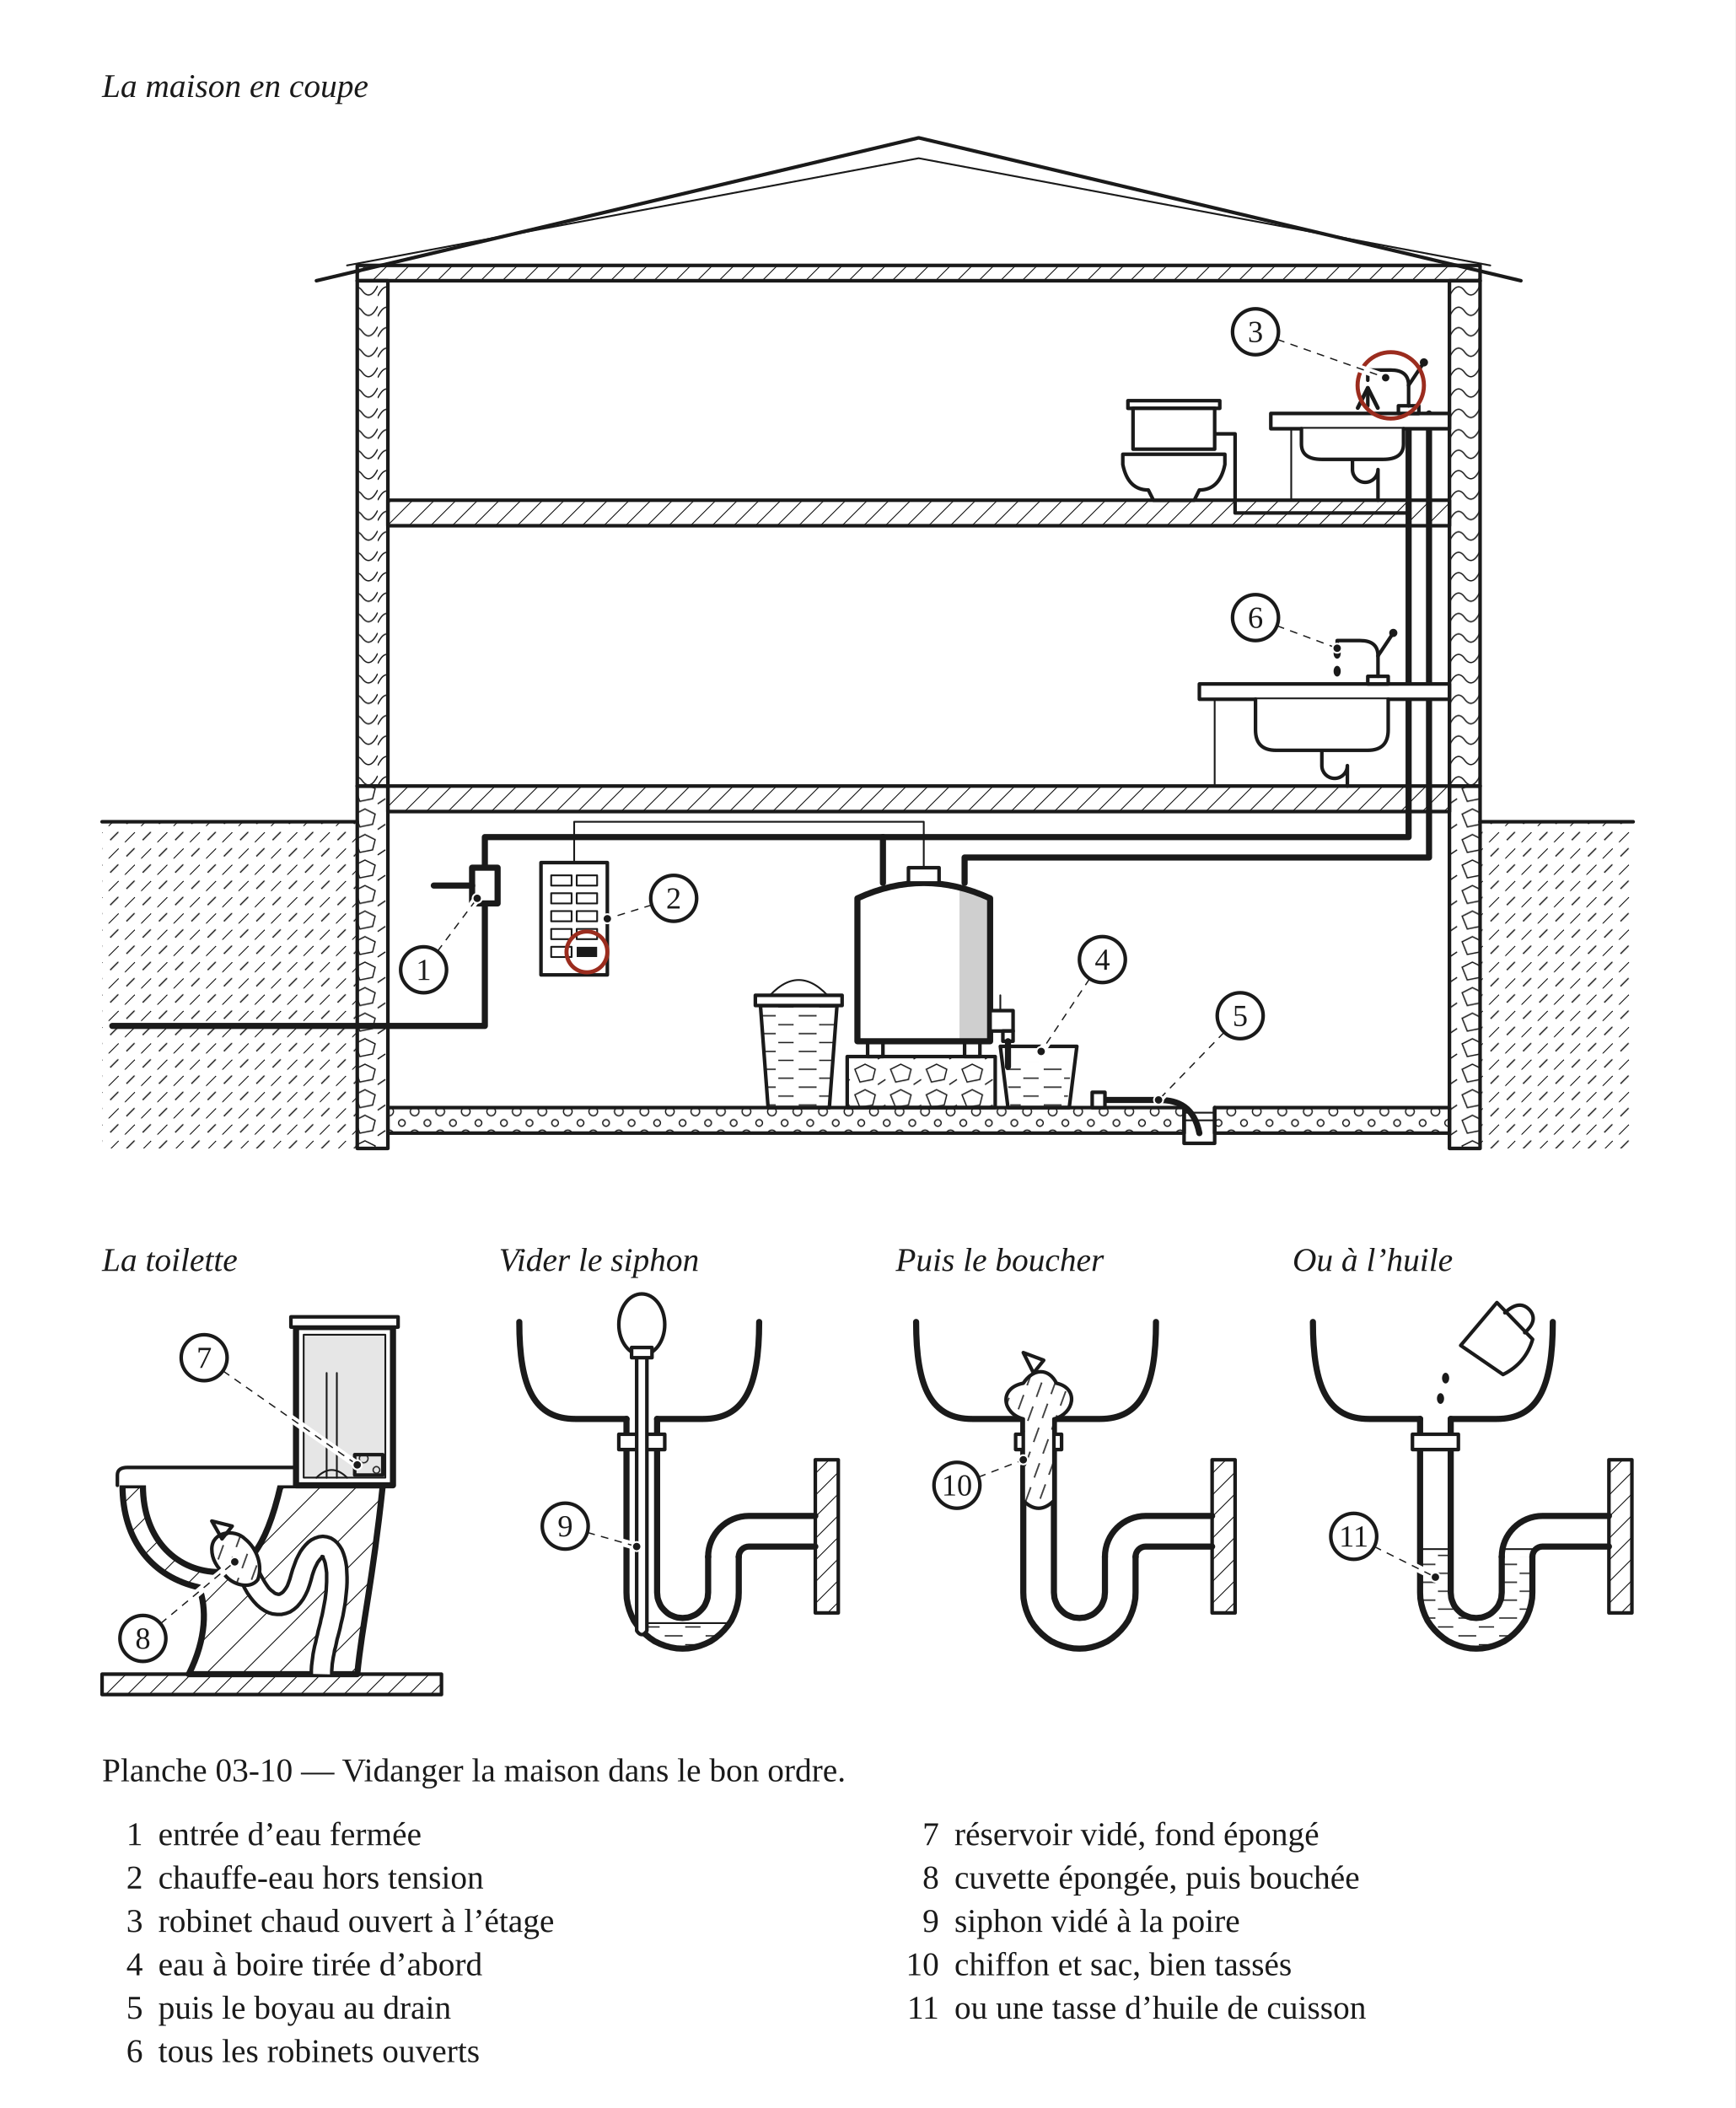
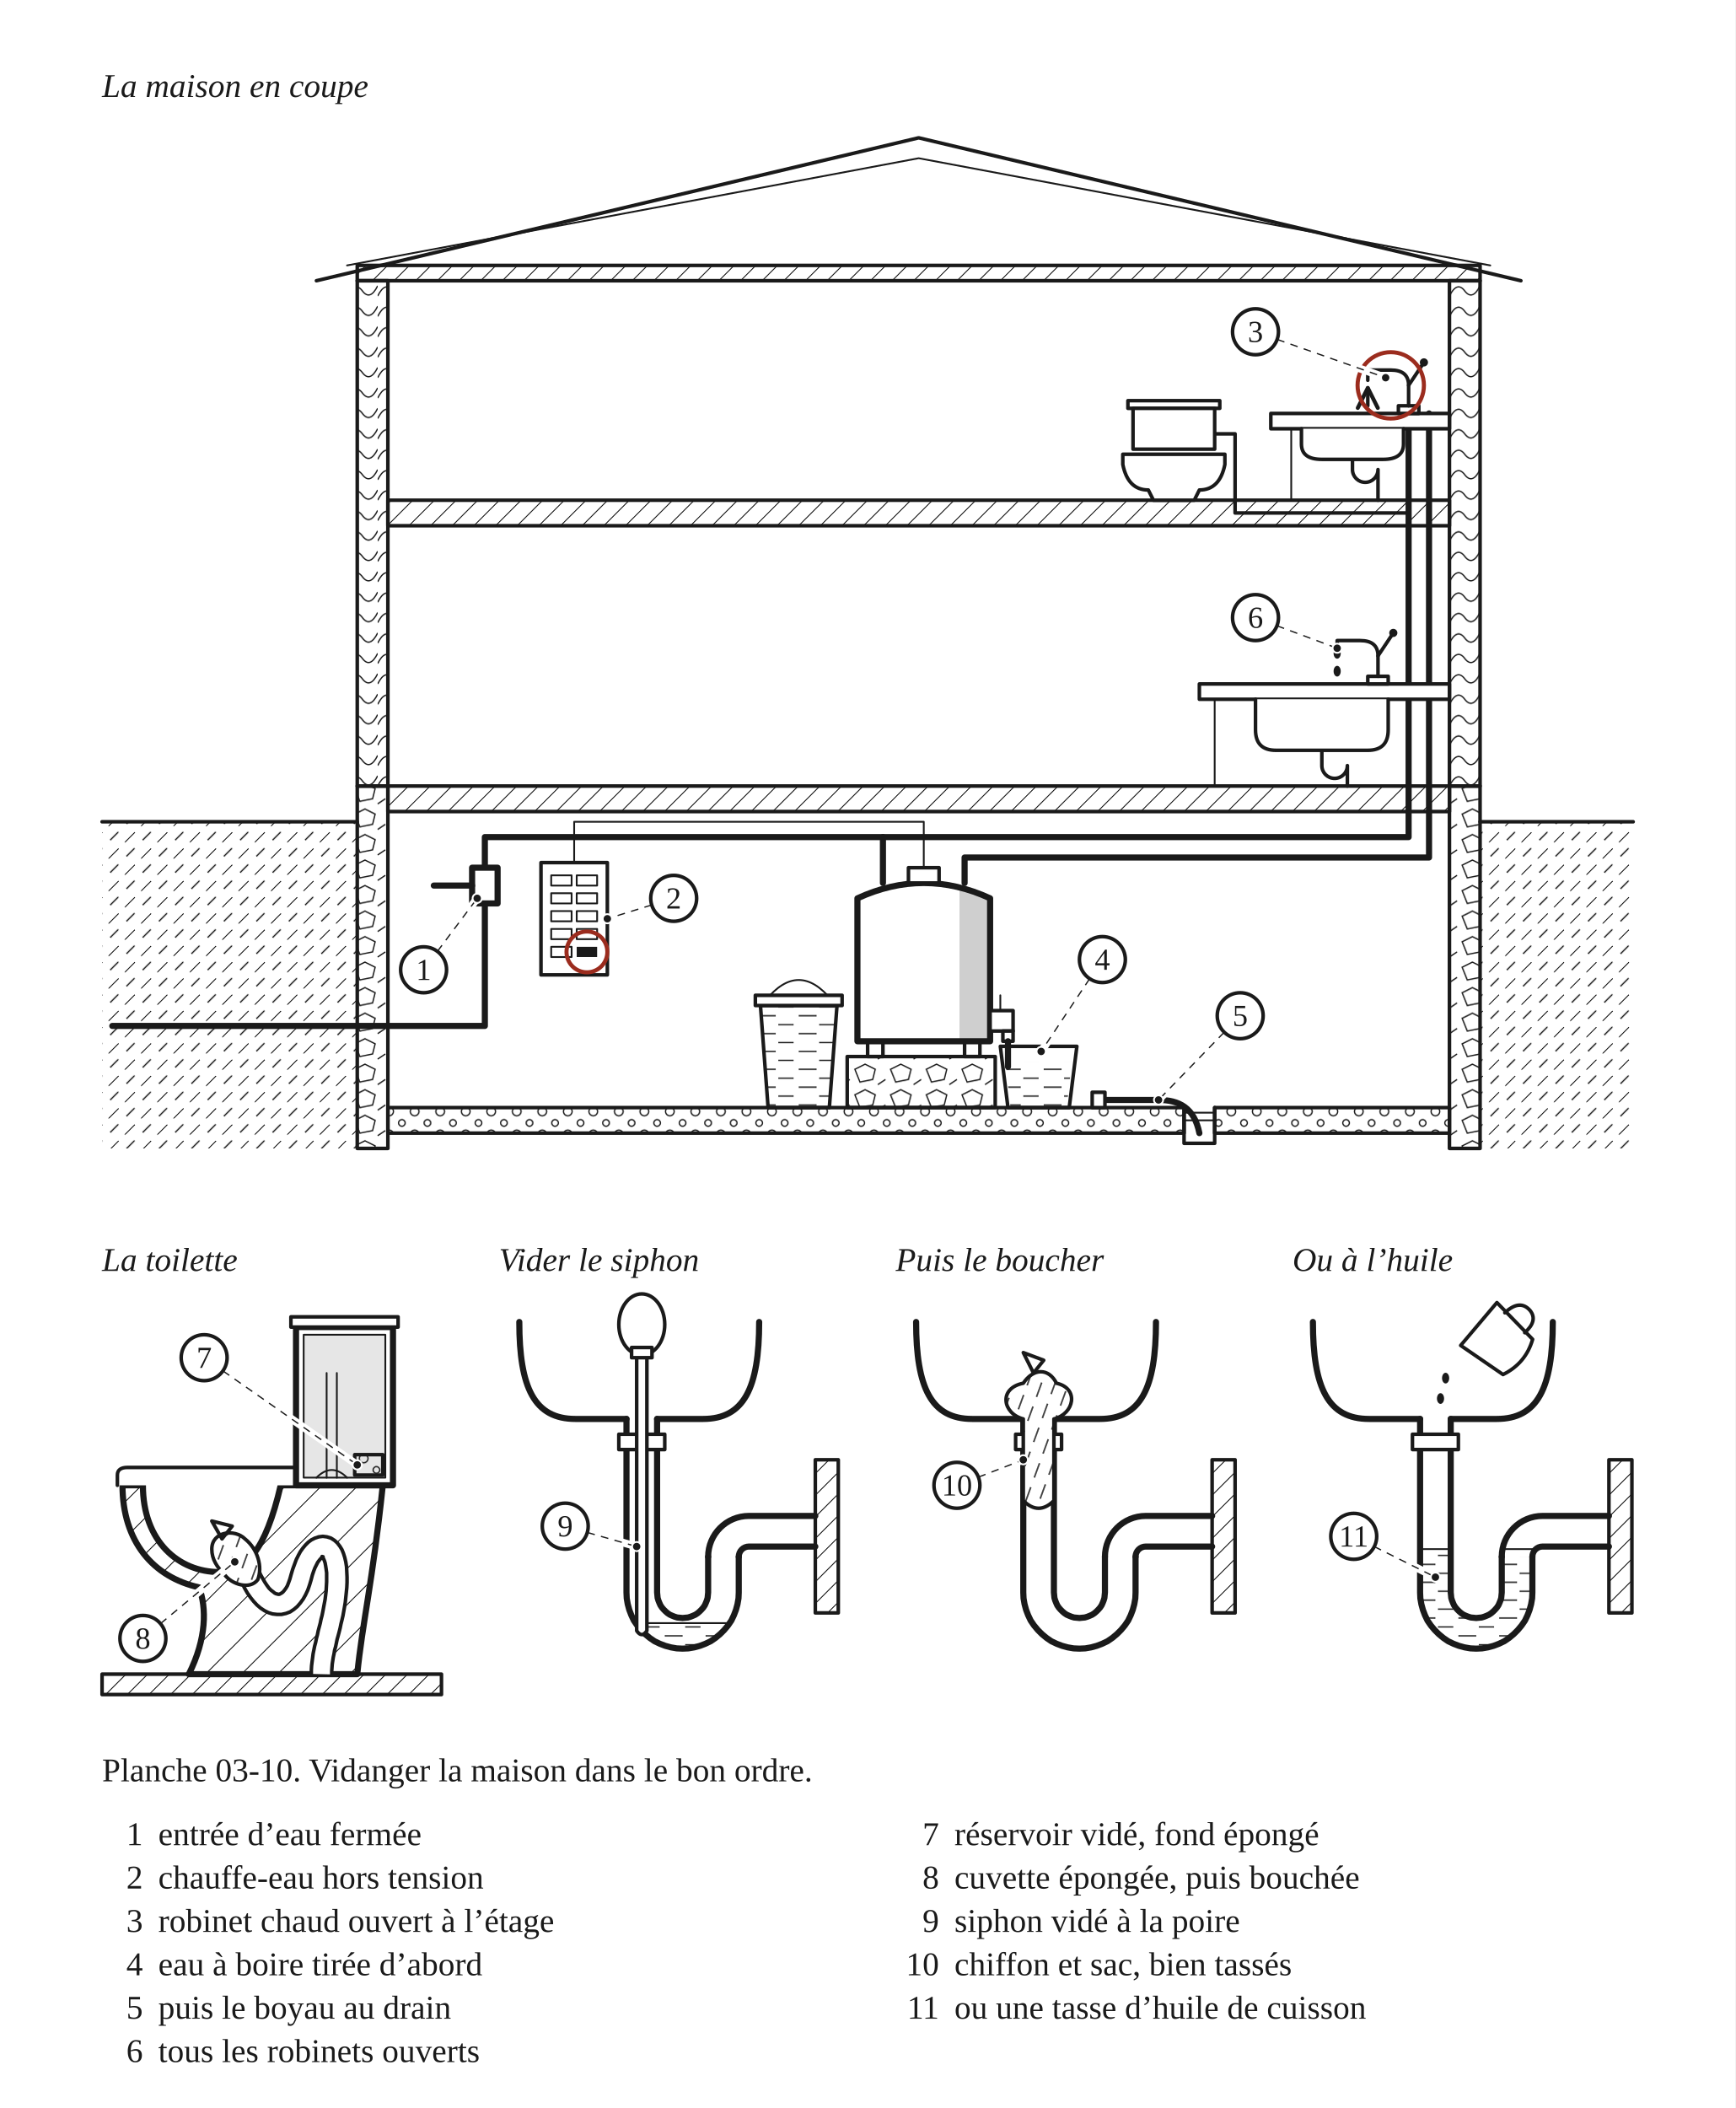
<svg xmlns="http://www.w3.org/2000/svg" width="680" height="826" viewBox="0 0 680 826" role="img">
  <defs>
    <pattern id="h-bois" width="6" height="6" patternUnits="userSpaceOnUse" patternTransform="rotate(45)">
      <line x1="0" y1="0" x2="0" y2="6" stroke="#1A1A1A" stroke-width="0.7" />
    </pattern>
    <pattern id="h-metal" width="10" height="10" patternUnits="userSpaceOnUse" patternTransform="rotate(45)">
      <line x1="0" y1="0" x2="0" y2="10" stroke="#1A1A1A" stroke-width="0.7" />
    </pattern>
    <pattern id="h-terre" width="9" height="9" patternUnits="userSpaceOnUse" patternTransform="rotate(45)">
      <line x1="0" y1="0" x2="0" y2="5.5" stroke="#1A1A1A" stroke-width="0.7" />
      <line x1="4.5" y1="4.5" x2="4.5" y2="9" stroke="#1A1A1A" stroke-width="0.5" />
    </pattern>
    <pattern id="h-gravier" width="10" height="9" patternUnits="userSpaceOnUse">
      <circle cx="2.5" cy="2.5" r="1.7" fill="none" stroke="#1A1A1A" stroke-width="0.5" />
      <circle cx="7.5" cy="7" r="1.3" fill="none" stroke="#1A1A1A" stroke-width="0.5" />
    </pattern>
    <pattern id="h-isolant" width="12" height="8" patternUnits="userSpaceOnUse">
      <path d="M0 6 Q3 0 6 4 T12 2" fill="none" stroke="#1A1A1A" stroke-width="0.5" />
    </pattern>
    <pattern id="h-eau" width="16" height="7" patternUnits="userSpaceOnUse">
      <line x1="1" y1="2" x2="8" y2="2" stroke="#1A1A1A" stroke-width="0.5" />
      <line x1="9" y1="5.5" x2="15" y2="5.5" stroke="#1A1A1A" stroke-width="0.5" />
    </pattern>
    <pattern id="h-paille" width="10" height="10" patternUnits="userSpaceOnUse" patternTransform="rotate(20)">
      <line x1="1" y1="1" x2="1" y2="7" stroke="#1A1A1A" stroke-width="0.5" />
      <line x1="6" y1="4" x2="6" y2="10" stroke="#1A1A1A" stroke-width="0.5" />
    </pattern>
    <pattern id="h-pierre" width="14" height="10" patternUnits="userSpaceOnUse">
      <path d="M1 3 L5 1 L9 3 L8 7 L3 8 Z M10 9 L13 7" fill="none" stroke="#1A1A1A" stroke-width="0.5" />
    </pattern>
    <marker id="fl" viewBox="0 0 10 10" refX="9" refY="5" markerWidth="7" markerHeight="7" orient="auto-start-reverse">
      <path d="M1 1 L9 5 L1 9" fill="none" stroke="#1A1A1A" stroke-width="1.6" stroke-linecap="round" stroke-linejoin="round" />
    </marker>
  </defs>
  <rect x="0" y="0" width="680" height="826" fill="#FFFFFF" />
  <text x="40" y="38" font-family="Georgia, 'Times New Roman', serif" font-size="13" font-style="italic" fill="#1A1A1A">La maison en coupe</text>
  <g transform="translate(40 46)" data-vue="maison">
    <rect x="0" y="276" width="100" height="128" fill="url(#h-terre)" stroke="none" />
    <rect x="540" y="276" width="60" height="128" fill="url(#h-terre)" stroke="none" />
    <line x1="0" y1="276" x2="100" y2="276" fill="none" stroke="#1A1A1A" stroke-width="1.4" stroke-linejoin="round" stroke-linecap="round" />
    <line x1="540" y1="276" x2="600" y2="276" fill="none" stroke="#1A1A1A" stroke-width="1.4" stroke-linejoin="round" stroke-linecap="round" />
    <rect x="100" y="262" width="12" height="142" fill="url(#h-pierre)" stroke="#1A1A1A" stroke-width="1.4" stroke-linejoin="round" />
    <rect x="528" y="262" width="12" height="142" fill="url(#h-pierre)" stroke="#1A1A1A" stroke-width="1.4" stroke-linejoin="round" />
    <rect x="112" y="388" width="312" height="10" fill="url(#h-gravier)" stroke="#1A1A1A" stroke-width="1.4" stroke-linejoin="round" />
    <rect x="436" y="388" width="92" height="10" fill="url(#h-gravier)" stroke="#1A1A1A" stroke-width="1.4" stroke-linejoin="round" />
    <path d="M424,388 L424,402 L436,402 L436,388" fill="none" stroke="#1A1A1A" stroke-width="1.4" stroke-linejoin="round" stroke-linecap="round" />
    <line x1="424" y1="390" x2="436" y2="390" fill="none" stroke="#1A1A1A" stroke-width="0.7" stroke-linejoin="round" stroke-linecap="round" />
    <line x1="424" y1="393" x2="436" y2="393" fill="none" stroke="#1A1A1A" stroke-width="0.7" stroke-linejoin="round" stroke-linecap="round" />
    <rect x="100" y="64" width="12" height="198" fill="url(#h-isolant)" stroke="#1A1A1A" stroke-width="1.4" stroke-linejoin="round" />
    <rect x="528" y="64" width="12" height="198" fill="url(#h-isolant)" stroke="#1A1A1A" stroke-width="1.4" stroke-linejoin="round" />
    <rect x="112" y="262" width="416" height="10" fill="url(#h-bois)" stroke="#1A1A1A" stroke-width="1.4" stroke-linejoin="round" />
    <rect x="112" y="150" width="416" height="10" fill="url(#h-bois)" stroke="#1A1A1A" stroke-width="1.4" stroke-linejoin="round" />
    <rect x="100" y="58" width="440" height="6" fill="url(#h-bois)" stroke="#1A1A1A" stroke-width="1.4" stroke-linejoin="round" />
    <path d="M84 64 L320 8 L556 64" fill="none" stroke="#1A1A1A" stroke-width="1.4" stroke-linejoin="round" stroke-linecap="round" />
    <path d="M96 58 L320 16 L544 58" fill="none" stroke="#1A1A1A" stroke-width="0.7" stroke-linejoin="round" stroke-linecap="round" />
    <line x1="436" y1="228" x2="436" y2="262" fill="none" stroke="#1A1A1A" stroke-width="0.7" stroke-linejoin="round" stroke-linecap="round" />
    <path d="M478,248 L478,254 A5,5 0 0 0 488,254 L488,262" fill="none" stroke="#1A1A1A" stroke-width="1.4" stroke-linejoin="round" stroke-linecap="round" />
    <path d="M490,122 L490,138 A5,5 0 0 0 500,138 L500,150" fill="none" stroke="#1A1A1A" stroke-width="1.4" stroke-linejoin="round" stroke-linecap="round" />
    <line x1="466" y1="122" x2="466" y2="150" fill="none" stroke="#1A1A1A" stroke-width="0.7" stroke-linejoin="round" stroke-linecap="round" />
    <path d="M4 356 L150 356 L150 282 L512 282 L512 116" fill="none" stroke="#1A1A1A" stroke-width="2.4" stroke-linejoin="round" stroke-linecap="round" />
    <path d="M306 282 L306 300" fill="none" stroke="#1A1A1A" stroke-width="2.4" stroke-linejoin="round" stroke-linecap="round" />
    <path d="M512 155 L444 155 L444 124 L436 124" fill="none" stroke="#1A1A1A" stroke-width="1.4" stroke-linejoin="round" stroke-linecap="round" />
    <path d="M338 300 L338 290 L520 290 L520 116" fill="none" stroke="#1A1A1A" stroke-width="2.4" stroke-linejoin="round" stroke-linecap="round" />
    <rect x="145" y="294" width="10" height="14" fill="#ffffff" stroke="#1A1A1A" stroke-width="2.4" stroke-linejoin="round" stroke-linecap="round" />
    <line x1="145" y1="301" x2="130" y2="301" fill="none" stroke="#1A1A1A" stroke-width="2.4" stroke-linejoin="round" stroke-linecap="round" />
    <path d="M185 292 L185 276 L322 276 L322 296" fill="none" stroke="#1A1A1A" stroke-width="0.7" stroke-linejoin="round" stroke-linecap="round" />
    <rect x="172" y="292" width="26" height="44" fill="#ffffff" stroke="#1A1A1A" stroke-width="1.4" stroke-linejoin="round" stroke-linecap="round" />
    <rect x="176" y="297" width="8" height="4" fill="none" stroke="#1A1A1A" stroke-width="0.7" stroke-linejoin="round" stroke-linecap="round" />
    <rect x="176" y="304" width="8" height="4" fill="none" stroke="#1A1A1A" stroke-width="0.7" stroke-linejoin="round" stroke-linecap="round" />
    <rect x="176" y="311" width="8" height="4" fill="none" stroke="#1A1A1A" stroke-width="0.7" stroke-linejoin="round" stroke-linecap="round" />
    <rect x="176" y="318" width="8" height="4" fill="none" stroke="#1A1A1A" stroke-width="0.7" stroke-linejoin="round" stroke-linecap="round" />
    <rect x="176" y="325" width="8" height="4" fill="none" stroke="#1A1A1A" stroke-width="0.7" stroke-linejoin="round" stroke-linecap="round" />
    <rect x="186" y="297" width="8" height="4" fill="none" stroke="#1A1A1A" stroke-width="0.7" stroke-linejoin="round" stroke-linecap="round" />
    <rect x="186" y="304" width="8" height="4" fill="none" stroke="#1A1A1A" stroke-width="0.7" stroke-linejoin="round" stroke-linecap="round" />
    <rect x="186" y="311" width="8" height="4" fill="none" stroke="#1A1A1A" stroke-width="0.7" stroke-linejoin="round" stroke-linecap="round" />
    <rect x="186" y="318" width="8" height="4" fill="none" stroke="#1A1A1A" stroke-width="0.7" stroke-linejoin="round" stroke-linecap="round" />
    <rect x="186" y="325" width="8" height="4" fill="#1A1A1A" stroke="none" />
    <path d="M296,306 Q322,294 348,306 L348,362 L296,362 Z" fill="#FFFFFF" stroke="none" />
    <path d="M336,301.7 Q342,303.2 348,306 L348,362 L336,362 Z" fill="#CFCFCF" stroke="none" />
    <path d="M296,306 Q322,294 348,306 L348,362 L296,362 Z" fill="none" stroke="#1A1A1A" stroke-width="2.4" stroke-linejoin="round" stroke-linecap="round" />
    <rect x="316" y="294" width="12" height="6" fill="#ffffff" stroke="#1A1A1A" stroke-width="1.4" stroke-linejoin="round" stroke-linecap="round" />
    <rect x="300" y="362" width="6" height="6" fill="none" stroke="#1A1A1A" stroke-width="1.4" stroke-linejoin="round" stroke-linecap="round" />
    <rect x="338" y="362" width="6" height="6" fill="none" stroke="#1A1A1A" stroke-width="1.4" stroke-linejoin="round" stroke-linecap="round" />
    <rect x="292" y="368" width="58" height="20" fill="url(#h-pierre)" stroke="#1A1A1A" stroke-width="1.4" stroke-linejoin="round" />
    <rect x="348" y="350" width="9" height="8" fill="#ffffff" stroke="#1A1A1A" stroke-width="1.4" stroke-linejoin="round" stroke-linecap="round" />
    <line x1="352" y1="350" x2="352" y2="344" fill="none" stroke="#1A1A1A" stroke-width="0.7" stroke-linejoin="round" stroke-linecap="round" />
    <rect x="353" y="358" width="4" height="4" fill="#ffffff" stroke="#1A1A1A" stroke-width="1.4" stroke-linejoin="round" stroke-linecap="round" />
    <line x1="355" y1="362" x2="355" y2="372" fill="none" stroke="#1A1A1A" stroke-width="2.4" stroke-linejoin="round" stroke-linecap="round" />
    <path d="M354,370 L380,370 L378,388 L356,388 Z" fill="url(#h-eau)" stroke="none" />
    <path d="M352,364 L382,364 L379,388 L355,388 Z" fill="none" stroke="#1A1A1A" stroke-width="1.4" stroke-linejoin="round" stroke-linecap="round" />
    <path d="M392,385 L414,385 C422,385 428,388 430,398" fill="none" stroke="#1A1A1A" stroke-width="2.4" stroke-linejoin="round" stroke-linecap="round" />
    <rect x="388" y="382" width="5" height="6" fill="#ffffff" stroke="#1A1A1A" stroke-width="1.4" stroke-linejoin="round" stroke-linecap="round" />
    <path d="M258,348 L288,348 L285,388 L261,388 Z" fill="url(#h-eau)" stroke="#1A1A1A" stroke-width="1.4" stroke-linejoin="round" />
    <path d="M260,346 Q273,330 286,346" fill="none" stroke="#1A1A1A" stroke-width="0.7" stroke-linejoin="round" stroke-linecap="round" />
    <rect x="256" y="344" width="34" height="4" fill="#ffffff" stroke="#1A1A1A" stroke-width="1.4" stroke-linejoin="round" stroke-linecap="round" />
    <rect x="430" y="222" width="98" height="6" fill="#ffffff" stroke="#1A1A1A" stroke-width="1.4" stroke-linejoin="round" stroke-linecap="round" />
    <path d="M452,228 L452,240 Q452,248 460,248 L496,248 Q504,248 504,240 L504,228" fill="#ffffff" stroke="#1A1A1A" stroke-width="1.4" stroke-linejoin="round" stroke-linecap="round" />
    <rect x="496" y="219" width="8" height="3" fill="#ffffff" stroke="#1A1A1A" stroke-width="1.4" stroke-linejoin="round" stroke-linecap="round" />
    <path d="M500,219 L500,211 Q500,205 493,205 L484,205 L484,209" fill="none" stroke="#1A1A1A" stroke-width="1.4" stroke-linejoin="round" stroke-linecap="round" />
    <line x1="500" y1="211" x2="506" y2="202" fill="none" stroke="#1A1A1A" stroke-width="1.4" stroke-linejoin="round" stroke-linecap="round" />
    <circle cx="506" cy="202" r="1.6" fill="#1A1A1A" stroke="none" />
    <ellipse cx="484" cy="210" rx="1.4" ry="2.1" fill="#1A1A1A" stroke="none" />
    <ellipse cx="484" cy="217" rx="1.4" ry="2.1" fill="#1A1A1A" stroke="none" />
    <rect x="458" y="116" width="70" height="6" fill="#ffffff" stroke="#1A1A1A" stroke-width="1.4" stroke-linejoin="round" stroke-linecap="round" />
    <path d="M470,122 L470,128 Q470,134 478,134 L502,134 Q510,134 510,128 L510,122" fill="#ffffff" stroke="#1A1A1A" stroke-width="1.4" stroke-linejoin="round" stroke-linecap="round" />
    <rect x="508" y="113" width="8" height="3" fill="#ffffff" stroke="#1A1A1A" stroke-width="1.4" stroke-linejoin="round" stroke-linecap="round" />
    <path d="M512,113 L512,105 Q512,99 505,99 L496,99 L496,103" fill="none" stroke="#1A1A1A" stroke-width="1.4" stroke-linejoin="round" stroke-linecap="round" />
    <line x1="512" y1="105" x2="518" y2="96" fill="none" stroke="#1A1A1A" stroke-width="1.4" stroke-linejoin="round" stroke-linecap="round" />
    <circle cx="518" cy="96" r="1.6" fill="#1A1A1A" stroke="none" />
    <path d="M496,113 L496,106" fill="none" stroke="#1A1A1A" stroke-width="1.4" stroke-linejoin="round" stroke-linecap="round" marker-end="url(#fl)" />
    <rect x="402" y="111" width="36" height="3" fill="#ffffff" stroke="#1A1A1A" stroke-width="1.4" stroke-linejoin="round" stroke-linecap="round" />
    <rect x="404" y="114" width="32" height="16" fill="#ffffff" stroke="#1A1A1A" stroke-width="1.4" stroke-linejoin="round" stroke-linecap="round" />
    <path d="M400,132 L440,132 L440,136 Q438,146 430,146 L428,150 L412,150 L410,146 Q402,146 400,136 Z" fill="#ffffff" stroke="#1A1A1A" stroke-width="1.4" stroke-linejoin="round" stroke-linecap="round" />
    <circle cx="190" cy="327" r="8" fill="none" stroke="#9B2C1E" stroke-width="1.6" />
    <circle cx="505" cy="105" r="13" fill="none" stroke="#9B2C1E" stroke-width="1.6" />
  </g>
  <text x="40" y="498" font-family="Georgia, 'Times New Roman', serif" font-size="13" font-style="italic" fill="#1A1A1A">La toilette</text>
  <g transform="translate(40 506)" data-vue="toilette">
    <g transform="translate(0,-36)">
      <rect x="0" y="186" width="133" height="8" fill="url(#h-bois)" stroke="#1A1A1A" stroke-width="1.4" stroke-linejoin="round" />
      <path d="M8,112 C8,134 20,148 38,152 C41,160 41,172 34,186 L100,186 C102,166 106,150 110,112 L70,112 C64,138 56,146 46,146 C30,146 16,134 16,112 Z" fill="url(#h-metal)" stroke="#1A1A1A" stroke-width="2.4" stroke-linejoin="round" />
      <path d="M52.2,143.2 L53.0,145.7 L53.9,148.1 L54.9,150.4 L55.9,152.4 L57.0,154.3 L58.2,156.0 L59.4,157.5 L60.7,158.9 L62.1,160.1 L63.6,161.1 L65.2,161.9 L66.8,162.4 L68.6,162.6 L70.3,162.6 L72.1,162.2 L73.7,161.6 L75.2,160.6 L76.5,159.5 L77.7,158.1 L78.8,156.6 L79.7,155.0 L80.6,153.1 L81.3,151.1 L81.9,149.1 L82.4,147.2 L82.9,145.7 L83.4,144.4 L84.0,143.2 L84.5,142.2 L85.1,141.4 L85.6,140.8 L86.0,140.4 L86.3,140.1 L86.5,140.0 L86.6,140.0 L86.5,140.0 L86.3,140.0 L86.2,139.9 L86.2,139.9 L86.3,140.0 L86.5,140.3 L86.8,140.8 L87.1,141.5 L87.4,142.4 L87.6,143.5 L87.8,144.8 L88.0,146.3 L88.0,148.0 L88.0,149.8 L87.9,151.6 L87.8,153.4 L87.6,155.1 L87.4,156.7 L87.1,158.3 L86.8,159.9 L86.5,161.5 L86.2,163.0 L85.8,164.5 L85.5,166.0 L85.1,167.5 L84.7,169.0 L84.4,170.5 L84.0,172.0 L83.7,173.5 L83.3,175.0 L83.0,176.5 L82.7,178.0 L82.5,179.6 L82.3,181.1 L82.1,182.7 L82.0,184.4 L82.0,185.9 L90.0,186.1 L90.0,184.7 L90.1,183.3 L90.2,182.0 L90.4,180.7 L90.6,179.4 L90.9,178.0 L91.1,176.7 L91.5,175.3 L91.8,173.9 L92.1,172.4 L92.5,171.0 L92.9,169.5 L93.3,167.9 L93.6,166.4 L94.0,164.8 L94.4,163.1 L94.7,161.4 L95.0,159.7 L95.3,157.9 L95.5,156.0 L95.7,154.1 L95.9,152.1 L96.0,150.1 L96.0,148.0 L95.9,145.9 L95.8,143.9 L95.5,142.0 L95.1,140.3 L94.6,138.7 L94.0,137.2 L93.2,135.9 L92.2,134.6 L91.1,133.6 L89.7,132.7 L88.1,132.2 L86.5,132.0 L84.9,132.2 L83.4,132.7 L82.0,133.4 L80.8,134.3 L79.7,135.4 L78.7,136.6 L77.7,138.0 L76.9,139.5 L76.1,141.1 L75.4,143.0 L74.7,144.9 L74.1,146.9 L73.6,148.7 L73.1,150.1 L72.6,151.4 L72.0,152.4 L71.4,153.2 L70.9,153.8 L70.4,154.2 L70.0,154.4 L69.7,154.6 L69.4,154.7 L69.0,154.7 L68.7,154.6 L68.2,154.5 L67.6,154.2 L67.0,153.7 L66.2,153.1 L65.4,152.3 L64.6,151.2 L63.8,150.0 L63.0,148.6 L62.1,147.0 L61.3,145.1 L60.6,143.1 L59.8,140.8 Z" fill="#ffffff" stroke="none" />
      <path d="M52.2,143.2 L53.0,145.7 L53.9,148.1 L54.9,150.4 L55.9,152.4 L57.0,154.3 L58.2,156.0 L59.4,157.5 L60.7,158.9 L62.1,160.1 L63.6,161.1 L65.2,161.9 L66.8,162.4 L68.6,162.6 L70.3,162.6 L72.1,162.2 L73.7,161.6 L75.2,160.6 L76.5,159.5 L77.7,158.1 L78.8,156.6 L79.7,155.0 L80.6,153.1 L81.3,151.1 L81.9,149.1 L82.4,147.2 L82.9,145.7 L83.4,144.4 L84.0,143.2 L84.5,142.2 L85.1,141.4 L85.6,140.8 L86.0,140.4 L86.3,140.1 L86.5,140.0 L86.6,140.0 L86.5,140.0 L86.3,140.0 L86.2,139.9 L86.2,139.9 L86.3,140.0 L86.5,140.3 L86.8,140.8 L87.1,141.5 L87.4,142.4 L87.6,143.5 L87.8,144.8 L88.0,146.3 L88.0,148.0 L88.0,149.8 L87.9,151.6 L87.8,153.4 L87.6,155.1 L87.4,156.7 L87.1,158.3 L86.8,159.9 L86.5,161.5 L86.2,163.0 L85.8,164.5 L85.5,166.0 L85.1,167.5 L84.7,169.0 L84.4,170.5 L84.0,172.0 L83.7,173.5 L83.3,175.0 L83.0,176.5 L82.7,178.0 L82.5,179.6 L82.3,181.1 L82.1,182.7 L82.0,184.4 L82.0,185.9" fill="none" stroke="#1A1A1A" stroke-width="1.4" stroke-linejoin="round" stroke-linecap="round" />
      <path d="M59.8,140.8 L60.6,143.1 L61.3,145.1 L62.1,147.0 L63.0,148.6 L63.8,150.0 L64.6,151.2 L65.4,152.3 L66.2,153.1 L67.0,153.7 L67.6,154.2 L68.2,154.5 L68.7,154.6 L69.0,154.7 L69.4,154.7 L69.7,154.6 L70.0,154.4 L70.4,154.2 L70.9,153.8 L71.4,153.2 L72.0,152.4 L72.6,151.4 L73.1,150.1 L73.6,148.7 L74.1,146.9 L74.7,144.9 L75.4,143.0 L76.1,141.1 L76.9,139.5 L77.7,138.0 L78.7,136.6 L79.7,135.4 L80.8,134.3 L82.0,133.4 L83.4,132.7 L84.9,132.2 L86.5,132.0 L88.1,132.2 L89.7,132.7 L91.1,133.6 L92.2,134.6 L93.2,135.9 L94.0,137.2 L94.6,138.7 L95.1,140.3 L95.5,142.0 L95.8,143.9 L95.9,145.9 L96.0,148.0 L96.0,150.1 L95.9,152.1 L95.7,154.1 L95.5,156.0 L95.3,157.9 L95.0,159.7 L94.7,161.4 L94.4,163.1 L94.0,164.8 L93.6,166.4 L93.3,167.9 L92.9,169.5 L92.5,171.0 L92.1,172.4 L91.8,173.9 L91.5,175.3 L91.1,176.7 L90.9,178.0 L90.6,179.4 L90.4,180.7 L90.2,182.0 L90.1,183.3 L90.0,184.7 L90.0,186.1" fill="none" stroke="#1A1A1A" stroke-width="1.4" stroke-linejoin="round" stroke-linecap="round" />
      <path d="M6,112 L6,108 Q6,105 10,105 L76,105 L76,112" fill="#ffffff" stroke="#1A1A1A" stroke-width="1.4" stroke-linejoin="round" stroke-linecap="round" />
      <rect x="76" y="50" width="38" height="62" fill="#ffffff" stroke="#1A1A1A" stroke-width="2.4" stroke-linejoin="round" stroke-linecap="round" />
      <rect x="74" y="46" width="42" height="4" fill="#ffffff" stroke="#1A1A1A" stroke-width="1.4" stroke-linejoin="round" stroke-linecap="round" />
      <rect x="79" y="53" width="32" height="56" fill="#E6E6E6" stroke="none" />
      <rect x="79" y="53" width="32" height="56" fill="none" stroke="#1A1A1A" stroke-width="0.7" stroke-linejoin="round" stroke-linecap="round" />
      <path d="M88,109 L88,68 M92,109 L92,68" fill="none" stroke="#1A1A1A" stroke-width="0.7" stroke-linejoin="round" stroke-linecap="round" />
      <path d="M84,109 Q90,103 96,109" fill="none" stroke="#1A1A1A" stroke-width="0.7" stroke-linejoin="round" stroke-linecap="round" />
      <rect x="99" y="100" width="11" height="8" fill="url(#h-gravier)" stroke="#1A1A1A" stroke-width="1.4" stroke-linejoin="round" />
      <path d="M43,137 C43,130 52,129 56,133 C61,137 63,144 61,149 C58,153 51,151 48,147 C45,144 43,141 43,137 Z" fill="#ffffff" stroke="none" />
      <path d="M43,137 C43,130 52,129 56,133 C61,137 63,144 61,149 C58,153 51,151 48,147 C45,144 43,141 43,137 Z" fill="url(#h-paille)" stroke="#1A1A1A" stroke-width="1.4" stroke-linejoin="round" />
      <path d="M47,133 L43,126 L51,128 Z" fill="none" stroke="#1A1A1A" stroke-width="1.4" stroke-linejoin="round" stroke-linecap="round" />
    </g>
  </g>
  <text x="195.5" y="498" font-family="Georgia, 'Times New Roman', serif" font-size="13" font-style="italic" fill="#1A1A1A">Vider le siphon</text>
  <g transform="translate(195.5 506)" data-vue="vider">
    <rect x="124" y="66" width="9" height="60" fill="url(#h-bois)" stroke="#1A1A1A" stroke-width="1.4" stroke-linejoin="round" />
    <path d="M8,12 C8,38 14,50 30,50 L50,50 M62,50 L80,50 C96,50 102,38 102,12" fill="none" stroke="#1A1A1A" stroke-width="2.4" stroke-linejoin="round" stroke-linecap="round" />
    <path d="M53.6,130.0 L54.2,130.9 L55.7,132.7 L57.3,134.3 L59.1,135.8 L61.0,137.1 L63.1,138.1 L65.2,138.9 L67.4,139.5 L69.7,139.9 L72.0,140.0 L74.3,139.9 L76.6,139.5 L78.8,138.9 L80.9,138.1 L83.0,137.1 L84.9,135.8 L86.7,134.3 L88.3,132.7 L89.8,130.9 L90.4,130.0 Z" fill="url(#h-eau)" stroke="none" />
    <line x1="53.6" y1="130" x2="90.4" y2="130" fill="none" stroke="#1A1A1A" stroke-width="0.7" stroke-linejoin="round" stroke-linecap="round" />
    <path d="M50.0,50.0 L50.0,118.0 L50.1,120.3 L50.5,122.6 L51.1,124.8 L51.9,126.9 L52.9,129.0 L54.2,130.9 L55.7,132.7 L57.3,134.3 L59.1,135.8 L61.0,137.1 L63.1,138.1 L65.2,138.9 L67.4,139.5 L69.7,139.9 L72.0,140.0 L74.3,139.9 L76.6,139.5 L78.8,138.9 L80.9,138.1 L83.0,137.1 L84.9,135.8 L86.7,134.3 L88.3,132.7 L89.8,130.9 L91.1,129.0 L92.1,126.9 L92.9,124.8 L93.5,122.6 L93.9,120.3 L94.0,118.0 L94.0,104.0" fill="none" stroke="#1A1A1A" stroke-width="2.4" stroke-linejoin="round" stroke-linecap="round" />
    <path d="M62.0,50.0 L62.0,118.0 L62.1,119.0 L62.2,120.1 L62.5,121.1 L62.9,122.1 L63.3,123.0 L63.9,123.9 L64.6,124.7 L65.3,125.4 L66.1,126.1 L67.0,126.7 L67.9,127.1 L68.9,127.5 L69.9,127.8 L71.0,127.9 L72.0,128.0 L73.0,127.9 L74.1,127.8 L75.1,127.5 L76.1,127.1 L77.0,126.7 L77.9,126.1 L78.7,125.4 L79.4,124.7 L80.1,123.9 L80.7,123.0 L81.1,122.1 L81.5,121.1 L81.8,120.1 L81.9,119.0 L82.0,118.0 L82.0,104.0" fill="none" stroke="#1A1A1A" stroke-width="2.4" stroke-linejoin="round" stroke-linecap="round" />
    <path d="M82,104 A16,16 0 0 1 98,88 L124,88 M94,104 A4,4 0 0 1 98,100 L124,100" fill="none" stroke="#1A1A1A" stroke-width="2.4" stroke-linejoin="round" stroke-linecap="round" />
    <rect x="47" y="56" width="18" height="6" fill="#ffffff" stroke="#1A1A1A" stroke-width="1.4" stroke-linejoin="round" stroke-linecap="round" />
    <path d="M54,24 L54,133 Q56,136 58,133 L58,24" fill="#ffffff" stroke="#1A1A1A" stroke-width="1.4" stroke-linejoin="round" stroke-linecap="round" />
    <ellipse cx="56" cy="13" rx="9" ry="12" fill="#ffffff" stroke="#1A1A1A" stroke-width="1.4" stroke-linejoin="round" stroke-linecap="round" />
    <rect x="52" y="22" width="8" height="4" fill="#ffffff" stroke="#1A1A1A" stroke-width="1.4" stroke-linejoin="round" stroke-linecap="round" />
  </g>
  <text x="351" y="498" font-family="Georgia, 'Times New Roman', serif" font-size="13" font-style="italic" fill="#1A1A1A">Puis le boucher</text>
  <g transform="translate(351 506)" data-vue="boucher">
    <rect x="124" y="66" width="9" height="60" fill="url(#h-bois)" stroke="#1A1A1A" stroke-width="1.4" stroke-linejoin="round" />
    <path d="M8,12 C8,38 14,50 30,50 L50,50 M62,50 L80,50 C96,50 102,38 102,12" fill="none" stroke="#1A1A1A" stroke-width="2.4" stroke-linejoin="round" stroke-linecap="round" />
    <path d="M50.0,50.0 L50.0,118.0 L50.1,120.3 L50.5,122.6 L51.1,124.8 L51.9,126.9 L52.9,129.0 L54.2,130.9 L55.7,132.7 L57.3,134.3 L59.1,135.8 L61.0,137.1 L63.1,138.1 L65.2,138.9 L67.4,139.5 L69.7,139.9 L72.0,140.0 L74.3,139.9 L76.6,139.5 L78.8,138.9 L80.9,138.1 L83.0,137.1 L84.9,135.8 L86.7,134.3 L88.3,132.7 L89.8,130.9 L91.1,129.0 L92.1,126.9 L92.9,124.8 L93.5,122.6 L93.9,120.3 L94.0,118.0 L94.0,104.0" fill="none" stroke="#1A1A1A" stroke-width="2.4" stroke-linejoin="round" stroke-linecap="round" />
    <path d="M62.0,50.0 L62.0,118.0 L62.1,119.0 L62.2,120.1 L62.5,121.1 L62.9,122.1 L63.3,123.0 L63.9,123.9 L64.6,124.7 L65.3,125.4 L66.1,126.1 L67.0,126.7 L67.9,127.1 L68.9,127.5 L69.9,127.8 L71.0,127.9 L72.0,128.0 L73.0,127.9 L74.1,127.8 L75.1,127.5 L76.1,127.1 L77.0,126.7 L77.9,126.1 L78.7,125.4 L79.4,124.7 L80.1,123.9 L80.7,123.0 L81.1,122.1 L81.5,121.1 L81.8,120.1 L81.9,119.0 L82.0,118.0 L82.0,104.0" fill="none" stroke="#1A1A1A" stroke-width="2.4" stroke-linejoin="round" stroke-linecap="round" />
    <path d="M82,104 A16,16 0 0 1 98,88 L124,88 M94,104 A4,4 0 0 1 98,100 L124,100" fill="none" stroke="#1A1A1A" stroke-width="2.4" stroke-linejoin="round" stroke-linecap="round" />
    <rect x="47" y="56" width="18" height="6" fill="#ffffff" stroke="#1A1A1A" stroke-width="1.4" stroke-linejoin="round" stroke-linecap="round" />
    <path d="M50,82 L50,50 C42,48 40,38 50,36 C54,30 60,30 63,36 C72,38 70,48 62,50 L62,82 C58,86 54,86 50,82 Z" fill="#ffffff" stroke="none" />
    <path d="M50,82 L50,50 C42,48 40,38 50,36 C54,30 60,30 63,36 C72,38 70,48 62,50 L62,82 C58,86 54,86 50,82 Z" fill="url(#h-paille)" stroke="#1A1A1A" stroke-width="1.4" stroke-linejoin="round" />
    <path d="M54,32 L50,24 L58,27 Z" fill="none" stroke="#1A1A1A" stroke-width="1.4" stroke-linejoin="round" stroke-linecap="round" />
  </g>
  <text x="506.5" y="498" font-family="Georgia, 'Times New Roman', serif" font-size="13" font-style="italic" fill="#1A1A1A">Ou à l’huile</text>
  <g transform="translate(506.5 506)" data-vue="huile">
    <rect x="124" y="66" width="9" height="60" fill="url(#h-bois)" stroke="#1A1A1A" stroke-width="1.4" stroke-linejoin="round" />
    <path d="M8,12 C8,38 14,50 30,50 L50,50 M62,50 L80,50 C96,50 102,38 102,12" fill="none" stroke="#1A1A1A" stroke-width="2.4" stroke-linejoin="round" stroke-linecap="round" />
    <path d="M50.0,101.0 L50.0,118.0 L50.1,120.3 L50.5,122.6 L51.1,124.8 L51.9,126.9 L52.9,129.0 L54.2,130.9 L55.7,132.7 L57.3,134.3 L59.1,135.8 L61.0,137.1 L63.1,138.1 L65.2,138.9 L67.4,139.5 L69.7,139.9 L72.0,140.0 L74.3,139.9 L76.6,139.5 L78.8,138.9 L80.9,138.1 L83.0,137.1 L84.9,135.8 L86.7,134.3 L88.3,132.7 L89.8,130.9 L91.1,129.0 L92.1,126.9 L92.9,124.8 L93.5,122.6 L93.9,120.3 L94.0,118.0 L94.0,104.0 L82.0,104.0 L82.0,118.0 L81.9,119.0 L81.8,120.1 L81.5,121.1 L81.1,122.1 L80.7,123.0 L80.1,123.9 L79.4,124.7 L78.7,125.4 L77.9,126.1 L77.0,126.7 L76.1,127.1 L75.1,127.5 L74.1,127.8 L73.0,127.9 L72.0,128.0 L71.0,127.9 L69.9,127.8 L68.9,127.5 L67.9,127.1 L67.0,126.7 L66.1,126.1 L65.3,125.4 L64.6,124.7 L63.9,123.9 L63.3,123.0 L62.9,122.1 L62.5,121.1 L62.2,120.1 L62.1,119.0 L62.0,118.0 L62.0,101.0 Z" fill="url(#h-eau)" stroke="none" />
    <line x1="50" y1="101" x2="62" y2="101" fill="none" stroke="#1A1A1A" stroke-width="0.7" stroke-linejoin="round" stroke-linecap="round" />
    <line x1="82" y1="101" x2="94" y2="101" fill="none" stroke="#1A1A1A" stroke-width="0.7" stroke-linejoin="round" stroke-linecap="round" />
    <path d="M50.0,50.0 L50.0,118.0 L50.1,120.3 L50.5,122.6 L51.1,124.8 L51.9,126.9 L52.9,129.0 L54.2,130.9 L55.7,132.7 L57.3,134.3 L59.1,135.8 L61.0,137.1 L63.1,138.1 L65.2,138.9 L67.4,139.5 L69.7,139.9 L72.0,140.0 L74.3,139.9 L76.6,139.5 L78.8,138.9 L80.9,138.1 L83.0,137.1 L84.9,135.8 L86.7,134.3 L88.3,132.7 L89.8,130.9 L91.1,129.0 L92.1,126.9 L92.9,124.8 L93.5,122.6 L93.9,120.3 L94.0,118.0 L94.0,104.0" fill="none" stroke="#1A1A1A" stroke-width="2.4" stroke-linejoin="round" stroke-linecap="round" />
    <path d="M62.0,50.0 L62.0,118.0 L62.1,119.0 L62.2,120.1 L62.5,121.1 L62.9,122.1 L63.3,123.0 L63.9,123.9 L64.6,124.7 L65.3,125.4 L66.1,126.1 L67.0,126.7 L67.9,127.1 L68.9,127.5 L69.9,127.8 L71.0,127.9 L72.0,128.0 L73.0,127.9 L74.1,127.8 L75.1,127.5 L76.1,127.1 L77.0,126.7 L77.9,126.1 L78.7,125.4 L79.4,124.7 L80.1,123.9 L80.7,123.0 L81.1,122.1 L81.5,121.1 L81.8,120.1 L81.9,119.0 L82.0,118.0 L82.0,104.0" fill="none" stroke="#1A1A1A" stroke-width="2.4" stroke-linejoin="round" stroke-linecap="round" />
    <path d="M82,104 A16,16 0 0 1 98,88 L124,88 M94,104 A4,4 0 0 1 98,100 L124,100" fill="none" stroke="#1A1A1A" stroke-width="2.4" stroke-linejoin="round" stroke-linecap="round" />
    <rect x="47" y="56" width="18" height="6" fill="#ffffff" stroke="#1A1A1A" stroke-width="1.4" stroke-linejoin="round" stroke-linecap="round" />
    <path d="M65.9,21.2 L80.1,4.4 L94.1,18.8 Q91.4,28.2 82.5,32.6 Z" fill="#ffffff" stroke="#1A1A1A" stroke-width="1.4" stroke-linejoin="round" stroke-linecap="round" />
    <path d="M83.2,8.4 Q89.1,2.9 93.1,7.5 Q96.3,11.5 91.0,16.2" fill="none" stroke="#1A1A1A" stroke-width="1.4" stroke-linejoin="round" stroke-linecap="round" />
    <ellipse cx="60" cy="34" rx="1.4" ry="2.1" fill="#1A1A1A" stroke="none" />
    <ellipse cx="58" cy="42" rx="1.4" ry="2.1" fill="#1A1A1A" stroke="none" />
  </g>
  <line x1="171.4" y1="372.8" x2="187" y2="352" fill="none" stroke="#FFFFFF" stroke-width="3" stroke-linecap="round" />
  <line x1="171.4" y1="372.8" x2="187" y2="352" fill="none" stroke="#1A1A1A" stroke-width="0.5" stroke-dasharray="3 2.5" />
  <circle cx="187" cy="352" r="1.8" fill="#1A1A1A" stroke="#FFFFFF" stroke-width="0.7" />
  <circle cx="166" cy="380" r="9" fill="#FFFFFF" stroke="#1A1A1A" stroke-width="1.4" data-vue="maison" />
  <text x="166" y="384" text-anchor="middle" font-family="Georgia, 'Times New Roman', serif" font-size="12" fill="#1A1A1A">1</text>
  <line x1="255.4" y1="354.6" x2="238" y2="360" fill="none" stroke="#FFFFFF" stroke-width="3" stroke-linecap="round" />
  <line x1="255.4" y1="354.6" x2="238" y2="360" fill="none" stroke="#1A1A1A" stroke-width="0.5" stroke-dasharray="3 2.5" />
  <circle cx="238" cy="360" r="1.8" fill="#1A1A1A" stroke="#FFFFFF" stroke-width="0.7" />
  <circle cx="264" cy="352" r="9" fill="#FFFFFF" stroke="#1A1A1A" stroke-width="1.4" data-vue="maison" />
  <text x="264" y="356" text-anchor="middle" font-family="Georgia, 'Times New Roman', serif" font-size="12" fill="#1A1A1A">2</text>
  <line x1="500.5" y1="133" x2="543" y2="148" fill="none" stroke="#FFFFFF" stroke-width="3" stroke-linecap="round" />
  <line x1="500.5" y1="133" x2="543" y2="148" fill="none" stroke="#1A1A1A" stroke-width="0.5" stroke-dasharray="3 2.5" />
  <circle cx="543" cy="148" r="1.8" fill="#1A1A1A" stroke="#FFFFFF" stroke-width="0.7" />
  <circle cx="492" cy="130" r="9" fill="#FFFFFF" stroke="#1A1A1A" stroke-width="1.4" data-vue="maison" />
  <text x="492" y="134" text-anchor="middle" font-family="Georgia, 'Times New Roman', serif" font-size="12" fill="#1A1A1A">3</text>
  <line x1="427" y1="383.5" x2="408" y2="412" fill="none" stroke="#FFFFFF" stroke-width="3" stroke-linecap="round" />
  <line x1="427" y1="383.5" x2="408" y2="412" fill="none" stroke="#1A1A1A" stroke-width="0.5" stroke-dasharray="3 2.5" />
  <circle cx="408" cy="412" r="1.8" fill="#1A1A1A" stroke="#FFFFFF" stroke-width="0.7" />
  <circle cx="432" cy="376" r="9" fill="#FFFFFF" stroke="#1A1A1A" stroke-width="1.4" data-vue="maison" />
  <text x="432" y="380" text-anchor="middle" font-family="Georgia, 'Times New Roman', serif" font-size="12" fill="#1A1A1A">4</text>
  <line x1="479.7" y1="404.5" x2="454" y2="431" fill="none" stroke="#FFFFFF" stroke-width="3" stroke-linecap="round" />
  <line x1="479.7" y1="404.5" x2="454" y2="431" fill="none" stroke="#1A1A1A" stroke-width="0.5" stroke-dasharray="3 2.5" />
  <circle cx="454" cy="431" r="1.8" fill="#1A1A1A" stroke="#FFFFFF" stroke-width="0.7" />
  <circle cx="486" cy="398" r="9" fill="#FFFFFF" stroke="#1A1A1A" stroke-width="1.4" data-vue="maison" />
  <text x="486" y="402" text-anchor="middle" font-family="Georgia, 'Times New Roman', serif" font-size="12" fill="#1A1A1A">5</text>
  <line x1="500.4" y1="245.2" x2="524" y2="254" fill="none" stroke="#FFFFFF" stroke-width="3" stroke-linecap="round" />
  <line x1="500.4" y1="245.2" x2="524" y2="254" fill="none" stroke="#1A1A1A" stroke-width="0.5" stroke-dasharray="3 2.5" />
  <circle cx="524" cy="254" r="1.8" fill="#1A1A1A" stroke="#FFFFFF" stroke-width="0.7" />
  <circle cx="492" cy="242" r="9" fill="#FFFFFF" stroke="#1A1A1A" stroke-width="1.4" data-vue="maison" />
  <text x="492" y="246" text-anchor="middle" font-family="Georgia, 'Times New Roman', serif" font-size="12" fill="#1A1A1A">6</text>
  <line x1="87.4" y1="537.2" x2="140" y2="574" fill="none" stroke="#FFFFFF" stroke-width="3" stroke-linecap="round" />
  <line x1="87.4" y1="537.2" x2="140" y2="574" fill="none" stroke="#1A1A1A" stroke-width="0.5" stroke-dasharray="3 2.5" />
  <circle cx="140" cy="574" r="1.8" fill="#1A1A1A" stroke="#FFFFFF" stroke-width="0.7" />
  <circle cx="80" cy="532" r="9" fill="#FFFFFF" stroke="#1A1A1A" stroke-width="1.4" data-vue="toilette" />
  <text x="80" y="536" text-anchor="middle" font-family="Georgia, 'Times New Roman', serif" font-size="12" fill="#1A1A1A">7</text>
  <line x1="62.9" y1="636.2" x2="92" y2="612" fill="none" stroke="#FFFFFF" stroke-width="3" stroke-linecap="round" />
  <line x1="62.9" y1="636.2" x2="92" y2="612" fill="none" stroke="#1A1A1A" stroke-width="0.5" stroke-dasharray="3 2.5" />
  <circle cx="92" cy="612" r="1.8" fill="#1A1A1A" stroke="#FFFFFF" stroke-width="0.7" />
  <circle cx="56" cy="642" r="9" fill="#FFFFFF" stroke="#1A1A1A" stroke-width="1.4" data-vue="toilette" />
  <text x="56" y="646" text-anchor="middle" font-family="Georgia, 'Times New Roman', serif" font-size="12" fill="#1A1A1A">8</text>
  <line x1="230.2" y1="600.5" x2="249.5" y2="606" fill="none" stroke="#FFFFFF" stroke-width="3" stroke-linecap="round" />
  <line x1="230.2" y1="600.5" x2="249.5" y2="606" fill="none" stroke="#1A1A1A" stroke-width="0.5" stroke-dasharray="3 2.5" />
  <circle cx="249.5" cy="606" r="1.8" fill="#1A1A1A" stroke="#FFFFFF" stroke-width="0.7" />
  <circle cx="221.5" cy="598" r="9" fill="#FFFFFF" stroke="#1A1A1A" stroke-width="1.4" data-vue="vider" />
  <text x="221.5" y="602" text-anchor="middle" font-family="Georgia, 'Times New Roman', serif" font-size="12" fill="#1A1A1A">9</text>
  <line x1="383.4" y1="578.8" x2="401" y2="572" fill="none" stroke="#FFFFFF" stroke-width="3" stroke-linecap="round" />
  <line x1="383.4" y1="578.8" x2="401" y2="572" fill="none" stroke="#1A1A1A" stroke-width="0.5" stroke-dasharray="3 2.5" />
  <circle cx="401" cy="572" r="1.8" fill="#1A1A1A" stroke="#FFFFFF" stroke-width="0.7" />
  <circle cx="375" cy="582" r="9" fill="#FFFFFF" stroke="#1A1A1A" stroke-width="1.4" data-vue="boucher" />
  <text x="375" y="586" text-anchor="middle" font-family="Georgia, 'Times New Roman', serif" font-size="12" fill="#1A1A1A">10</text>
  <line x1="538.5" y1="606" x2="562.5" y2="618" fill="none" stroke="#FFFFFF" stroke-width="3" stroke-linecap="round" />
  <line x1="538.5" y1="606" x2="562.5" y2="618" fill="none" stroke="#1A1A1A" stroke-width="0.5" stroke-dasharray="3 2.5" />
  <circle cx="562.5" cy="618" r="1.8" fill="#1A1A1A" stroke="#FFFFFF" stroke-width="0.7" />
  <circle cx="530.5" cy="602" r="9" fill="#FFFFFF" stroke="#1A1A1A" stroke-width="1.4" data-vue="huile" />
  <text x="530.5" y="606" text-anchor="middle" font-family="Georgia, 'Times New Roman', serif" font-size="12" fill="#1A1A1A">11</text>
-   <text x="40" y="698" font-family="Georgia, 'Times New Roman', serif" font-size="13" fill="#1A1A1A">Planche 03-10 — Vidanger la maison dans le bon ordre.</text>
+   <text x="40" y="698" font-family="Georgia, 'Times New Roman', serif" font-size="13" fill="#1A1A1A">Planche 03-10. Vidanger la maison dans le bon ordre.</text>
  <text x="56" y="723" text-anchor="end" font-family="Georgia, 'Times New Roman', serif" font-size="13" fill="#1A1A1A">1</text>
  <text x="62" y="723" font-family="Georgia, 'Times New Roman', serif" font-size="13" fill="#1A1A1A">entrée d’eau fermée</text>
  <text x="56" y="740" text-anchor="end" font-family="Georgia, 'Times New Roman', serif" font-size="13" fill="#1A1A1A">2</text>
  <text x="62" y="740" font-family="Georgia, 'Times New Roman', serif" font-size="13" fill="#1A1A1A">chauffe-eau hors tension</text>
  <text x="56" y="757" text-anchor="end" font-family="Georgia, 'Times New Roman', serif" font-size="13" fill="#1A1A1A">3</text>
  <text x="62" y="757" font-family="Georgia, 'Times New Roman', serif" font-size="13" fill="#1A1A1A">robinet chaud ouvert à l’étage</text>
  <text x="56" y="774" text-anchor="end" font-family="Georgia, 'Times New Roman', serif" font-size="13" fill="#1A1A1A">4</text>
  <text x="62" y="774" font-family="Georgia, 'Times New Roman', serif" font-size="13" fill="#1A1A1A">eau à boire tirée d’abord</text>
  <text x="56" y="791" text-anchor="end" font-family="Georgia, 'Times New Roman', serif" font-size="13" fill="#1A1A1A">5</text>
  <text x="62" y="791" font-family="Georgia, 'Times New Roman', serif" font-size="13" fill="#1A1A1A">puis le boyau au drain</text>
  <text x="56" y="808" text-anchor="end" font-family="Georgia, 'Times New Roman', serif" font-size="13" fill="#1A1A1A">6</text>
  <text x="62" y="808" font-family="Georgia, 'Times New Roman', serif" font-size="13" fill="#1A1A1A">tous les robinets ouverts</text>
  <text x="368" y="723" text-anchor="end" font-family="Georgia, 'Times New Roman', serif" font-size="13" fill="#1A1A1A">7</text>
  <text x="374" y="723" font-family="Georgia, 'Times New Roman', serif" font-size="13" fill="#1A1A1A">réservoir vidé, fond épongé</text>
  <text x="368" y="740" text-anchor="end" font-family="Georgia, 'Times New Roman', serif" font-size="13" fill="#1A1A1A">8</text>
  <text x="374" y="740" font-family="Georgia, 'Times New Roman', serif" font-size="13" fill="#1A1A1A">cuvette épongée, puis bouchée</text>
  <text x="368" y="757" text-anchor="end" font-family="Georgia, 'Times New Roman', serif" font-size="13" fill="#1A1A1A">9</text>
  <text x="374" y="757" font-family="Georgia, 'Times New Roman', serif" font-size="13" fill="#1A1A1A">siphon vidé à la poire</text>
  <text x="368" y="774" text-anchor="end" font-family="Georgia, 'Times New Roman', serif" font-size="13" fill="#1A1A1A">10</text>
  <text x="374" y="774" font-family="Georgia, 'Times New Roman', serif" font-size="13" fill="#1A1A1A">chiffon et sac, bien tassés</text>
  <text x="368" y="791" text-anchor="end" font-family="Georgia, 'Times New Roman', serif" font-size="13" fill="#1A1A1A">11</text>
  <text x="374" y="791" font-family="Georgia, 'Times New Roman', serif" font-size="13" fill="#1A1A1A">ou une tasse d’huile de cuisson</text>
</svg>
